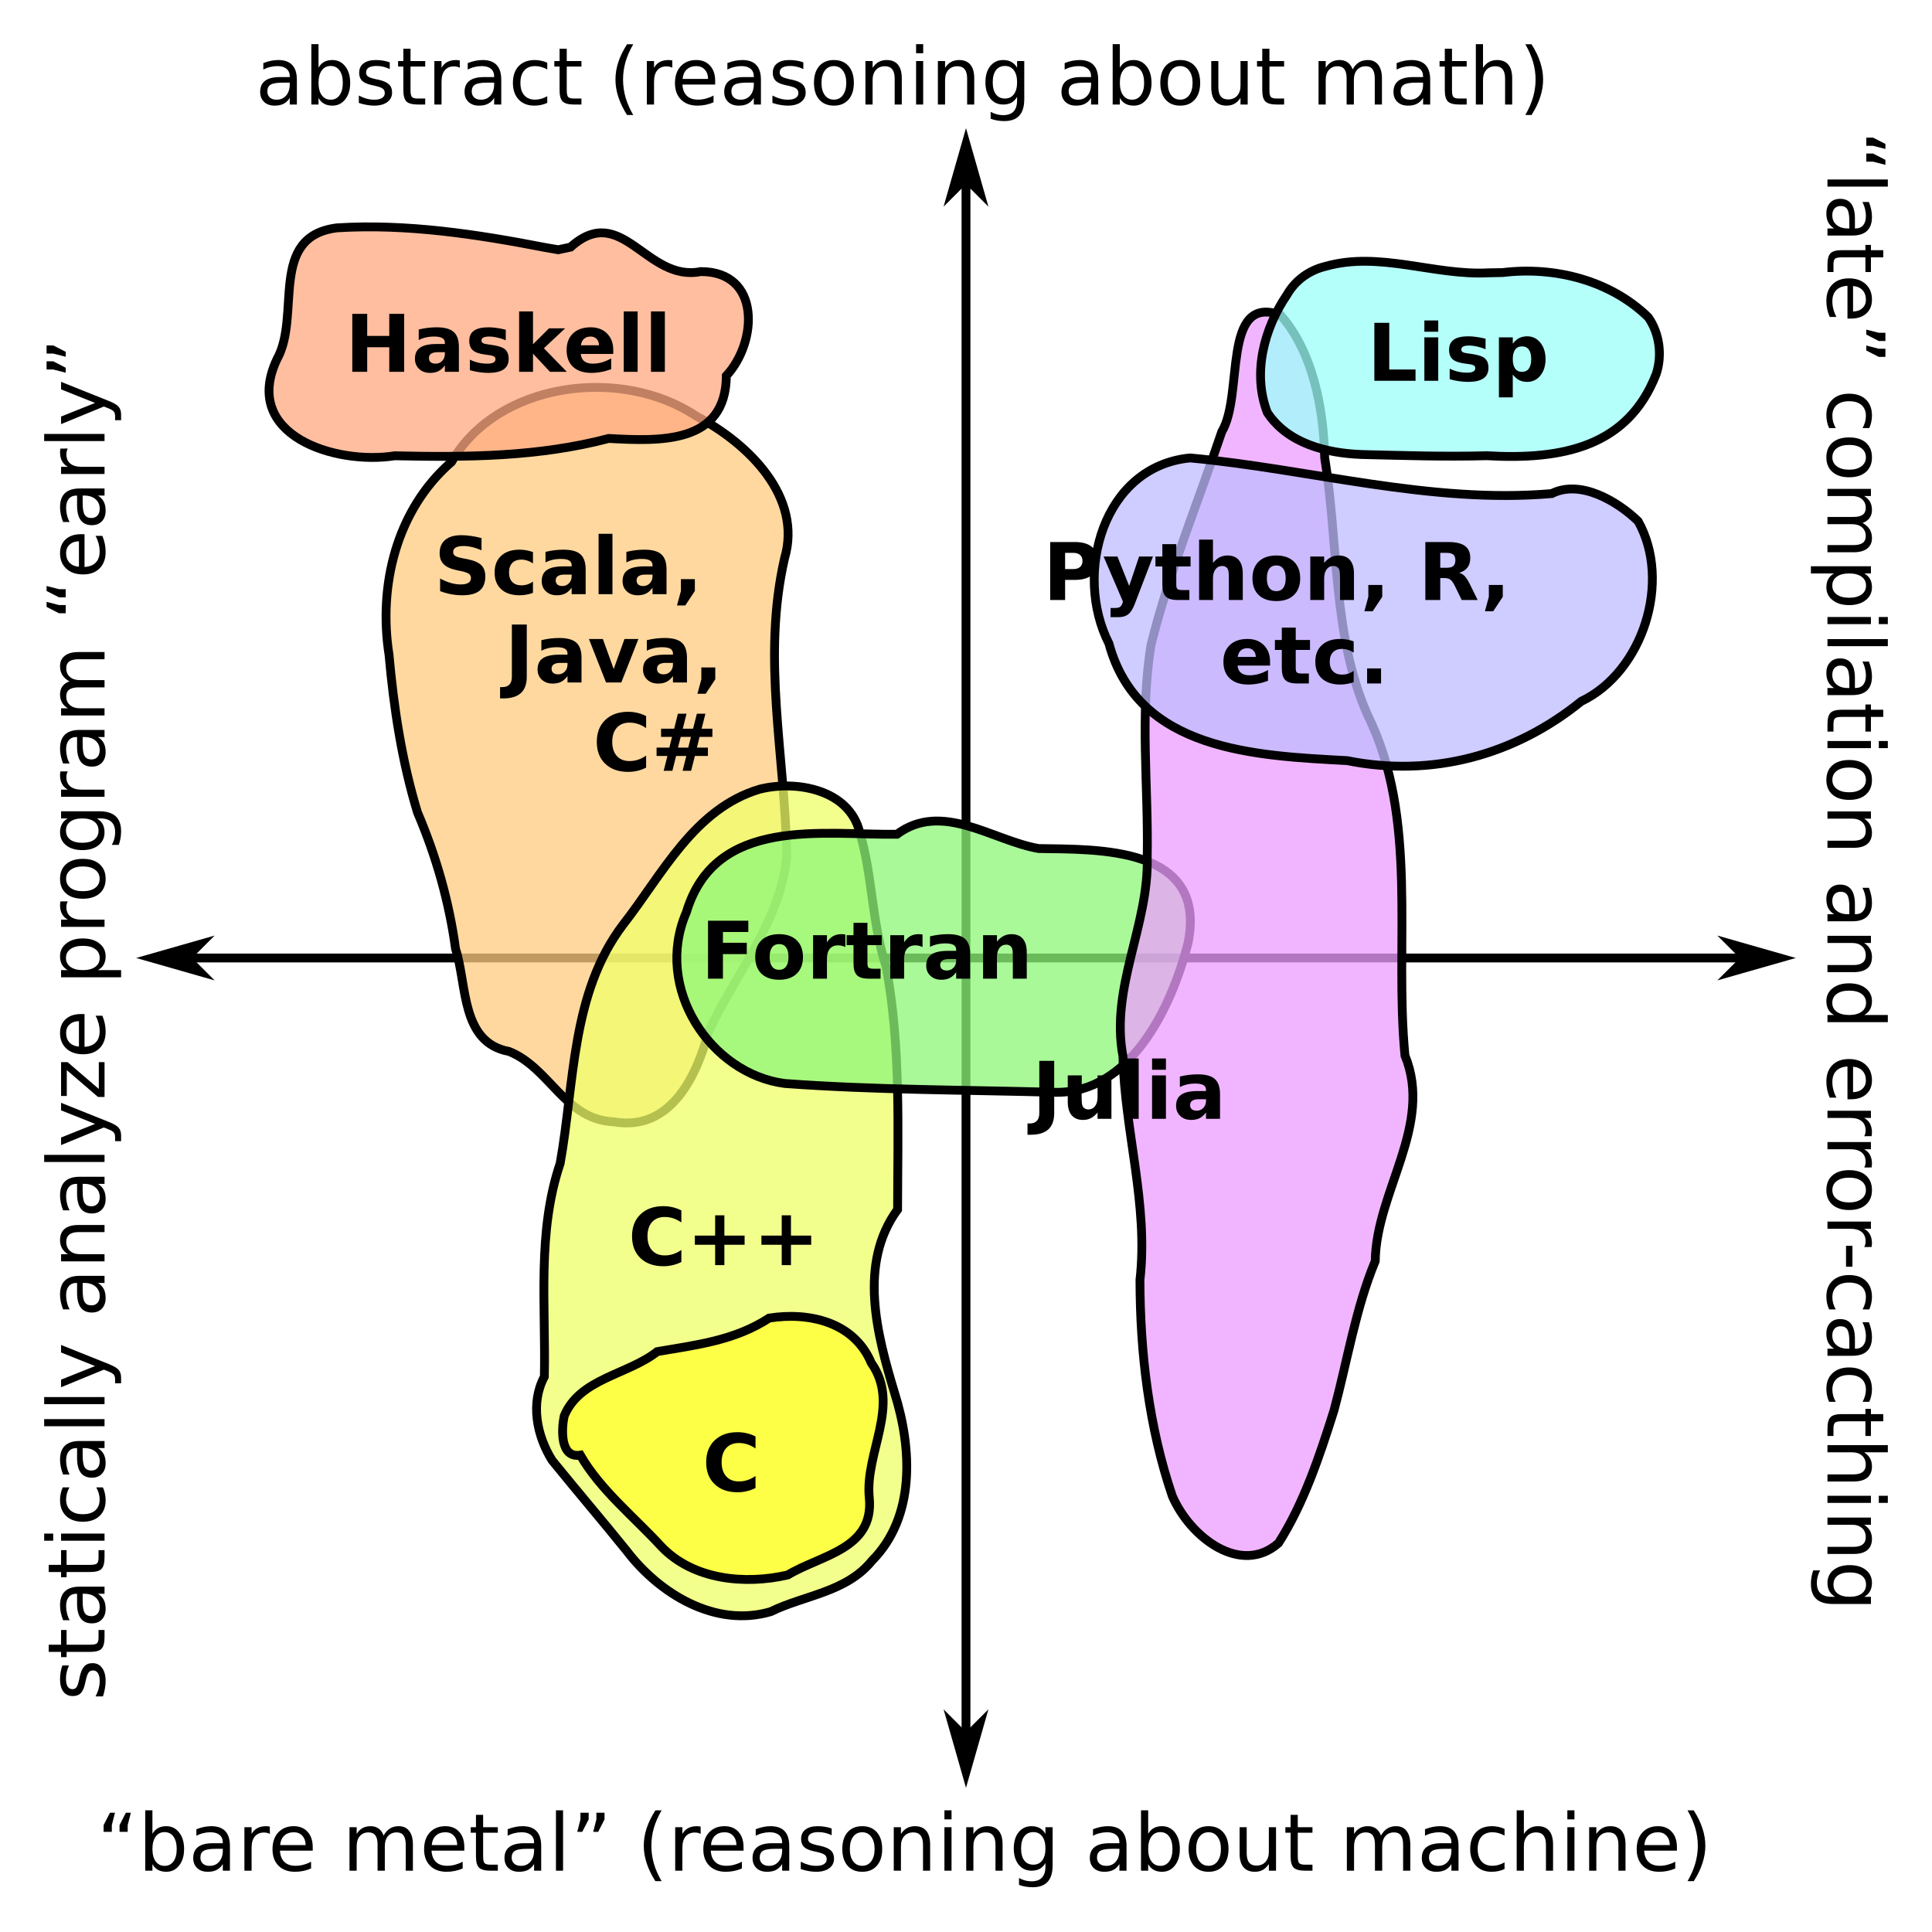
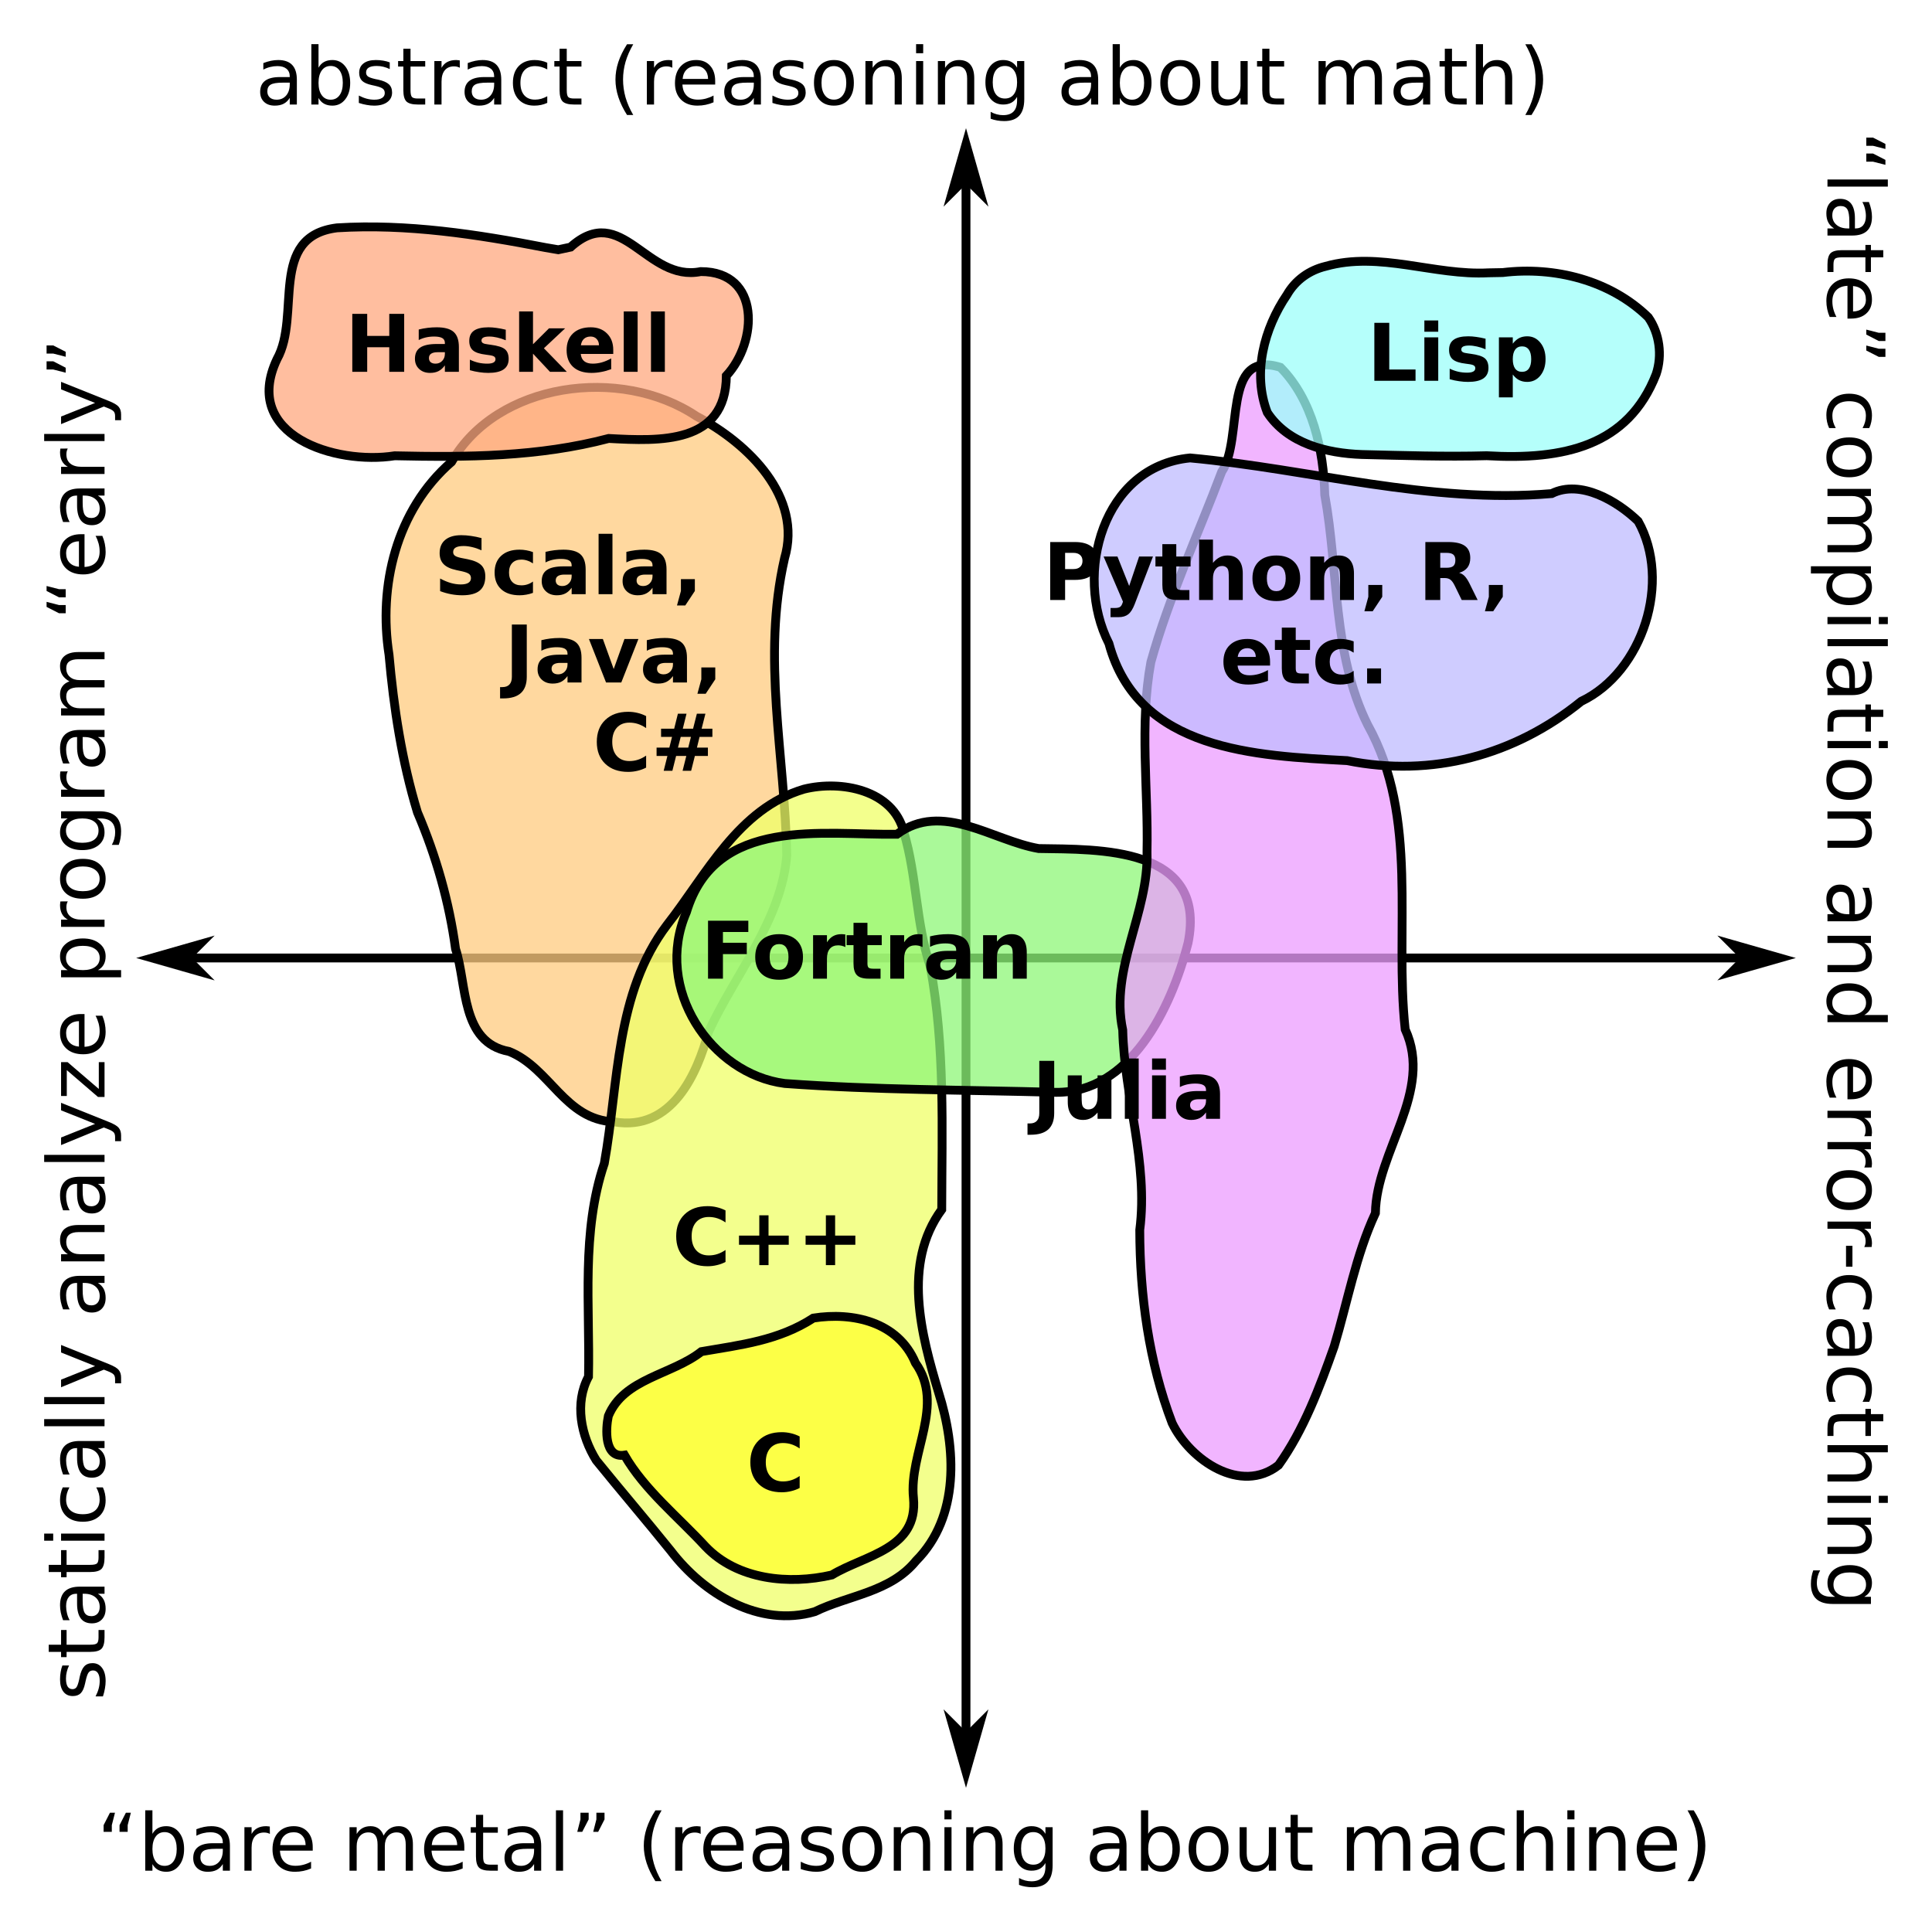
<svg xmlns="http://www.w3.org/2000/svg" width="437.561" height="437.42" id="svg2" version="1.1">
  <defs id="defs4">
    <marker orient="auto" refY="0" refX="0" id="Arrow1Mend" style="overflow:visible">
      <path id="path3772" d="M 0,0 L 5,-5 L -12.5,0 L 5,5 L 0,0 z" style="fill-rule:evenodd;stroke:#000000;stroke-width:1pt" transform="matrix(-0.4,0,0,-0.4,-4,0)" />
    </marker>
    <marker orient="auto" refY="0" refX="0" id="Arrow1Mstart" style="overflow:visible">
      <path id="path3769" d="M 0,0 L 5,-5 L -12.5,0 L 5,5 L 0,0 z" style="fill-rule:evenodd;stroke:#000000;stroke-width:1pt" transform="matrix(0.4,0,0,0.4,4,0)" />
    </marker>
  </defs>
  <g id="layer1" transform="translate(-131.2197,-235.3969)">
    <path style="color:#000000;fill:none;stroke:#000000;stroke-width:2;stroke-linecap:butt;stroke-linejoin:miter;stroke-miterlimit:4;stroke-opacity:1;stroke-dasharray:none;stroke-dashoffset:0;marker:none;marker-start:url(#Arrow1Mstart);marker-end:url(#Arrow1Mend);visibility:visible;display:inline;overflow:visible;enable-background:accumulate" d="M 350,268.362 L 350,636.362" id="path4389" />
    <path style="color:#000000;fill:none;stroke:#000000;stroke-width:2;stroke-linecap:butt;stroke-linejoin:miter;stroke-miterlimit:4;stroke-opacity:1;stroke-dasharray:none;stroke-dashoffset:0;marker:none;marker-start:url(#Arrow1Mstart);marker-end:url(#Arrow1Mend);visibility:visible;display:inline;overflow:visible;enable-background:accumulate" d="M 166,452.362 L 534,452.362" id="path4391" />
    <text xml:space="preserve" style="font-size:36px;font-style:normal;font-variant:normal;font-weight:normal;font-stretch:normal;text-align:center;line-height:105%;letter-spacing:0px;word-spacing:0px;text-anchor:middle;fill:#000000;fill-opacity:1;stroke:none;font-family:DejaVu Sans;-inkscape-font-specification:Sans" x="349.513" y="643.25" id="text4763">
      <tspan id="tspan4765" x="349.513" y="643.25" />
    </text>
    <text xml:space="preserve" style="font-size:18px;font-style:normal;font-variant:normal;font-weight:normal;font-stretch:normal;text-align:center;line-height:105%;letter-spacing:0px;word-spacing:0px;text-anchor:middle;fill:#000000;fill-opacity:1;stroke:none;font-family:DejaVu Sans;-inkscape-font-specification:Sans" x="348.503" y="642.24" id="text4767">
      <tspan id="tspan4769" x="348.503" y="642.24" />
    </text>
    <text xml:space="preserve" style="font-size:18px;font-style:normal;font-variant:normal;font-weight:normal;font-stretch:normal;text-align:center;line-height:105%;letter-spacing:0px;word-spacing:0px;text-anchor:middle;fill:#000000;fill-opacity:1;stroke:none;font-family:DejaVu Sans;-inkscape-font-specification:Sans" x="350.378" y="659.073" id="text4771">
      <tspan id="tspan4773" x="350.378" y="659.073">“bare metal” (reasoning about machine)</tspan>
    </text>
    <text xml:space="preserve" style="font-size:18px;font-style:normal;font-variant:normal;font-weight:normal;font-stretch:normal;text-align:center;line-height:105%;letter-spacing:0px;word-spacing:0px;text-anchor:middle;fill:#000000;fill-opacity:1;stroke:none;font-family:DejaVu Sans;-inkscape-font-specification:Sans" x="349.965" y="259.073" id="text4775">
      <tspan id="tspan4777" x="349.965" y="259.073">abstract (reasoning about math)</tspan>
    </text>
    <text xml:space="preserve" style="font-size:18px;font-style:normal;font-variant:normal;font-weight:normal;font-stretch:normal;text-align:center;line-height:105%;letter-spacing:0px;word-spacing:0px;text-anchor:middle;fill:#000000;fill-opacity:1;stroke:none;font-family:DejaVu Sans;-inkscape-font-specification:Sans" x="-451.984" y="154.896" id="text4779" transform="matrix(0,-1,1,0,0,0)">
      <tspan id="tspan4781" x="-451.984" y="154.896">statically analyze program “early”</tspan>
    </text>
    <g id="g4866" transform="translate(20,0)">
      <text transform="matrix(0,1,-1,0,0,0)" id="text4783" y="-525.104" x="452.687" style="font-size:18px;font-style:normal;font-variant:normal;font-weight:normal;font-stretch:normal;text-align:center;line-height:105%;letter-spacing:0px;word-spacing:0px;text-anchor:middle;fill:#000000;fill-opacity:1;stroke:none;font-family:DejaVu Sans;-inkscape-font-specification:Sans" xml:space="preserve">
        <tspan y="-525.104" x="452.687" id="tspan4785">“late” compilation and error-cacthing</tspan>
      </text>
    </g>
    <path style="color:#000000;fill:#ffcc81;fill-opacity:0.756;fill-rule:nonzero;stroke:#000000;stroke-width:2;stroke-linecap:butt;stroke-linejoin:miter;stroke-miterlimit:4;stroke-opacity:1;stroke-dasharray:none;stroke-dashoffset:0;marker:none;visibility:visible;display:inline;overflow:visible;enable-background:accumulate" d="M 219.325,383.671 C 216.905,368.225 220.849,350.978 233.504,339.987 C 243.754,322.064 271.711,318.128 288.931,329.645 C 300.947,335.969 312.962,348.039 308.909,361.833 C 303.711,384.518 308.986,406.295 309.406,429.086 C 308.277,443.715 297.606,456.192 291.674,469.116 C 289.157,478.578 283.369,491.712 270.299,489.479 C 259.068,489.006 255.855,477.275 246.51,473.53 C 235.52,471.503 237.041,458.389 234.393,450.303 C 232.955,439.67 230.006,429.308 225.762,419.37 C 222.223,407.729 220.399,395.703 219.325,383.671 z" id="path4936" />
    <text xml:space="preserve" style="font-size:18px;font-style:normal;font-variant:normal;font-weight:bold;font-stretch:normal;text-align:start;line-height:105%;letter-spacing:0px;word-spacing:0px;text-anchor:start;fill:#000000;fill-opacity:1;stroke:none;font-family:DejaVu Sans;-inkscape-font-specification:Sans Bold" x="229.492" y="369.964" id="text4793">
      <tspan id="tspan4795" x="229.492" y="369.964">Scala,</tspan>
    </text>
    <text id="text4799" y="389.964" x="245.492" style="font-size:18px;font-style:normal;font-variant:normal;font-weight:bold;font-stretch:normal;text-align:start;line-height:105%;letter-spacing:0px;word-spacing:0px;text-anchor:start;fill:#000000;fill-opacity:1;stroke:none;font-family:DejaVu Sans;-inkscape-font-specification:Sans Bold" xml:space="preserve">
      <tspan y="389.964" x="245.492" id="tspan4801">Java,</tspan>
    </text>
-     <path style="color:#000000;fill:#efff69;fill-opacity:0.756;stroke:#000000;stroke-width:2;stroke-linecap:butt;stroke-linejoin:miter;stroke-miterlimit:4;stroke-opacity:1;stroke-dasharray:none;stroke-dashoffset:0;marker:none;visibility:visible;display:inline;overflow:visible;enable-background:accumulate" d="M 254.505,547.185 C 254.851,531.054 252.823,514.47 258.086,498.879 C 261.353,480.633 260.56,460.338 272.303,444.852 C 281.213,433.48 288.399,418.535 303.309,414.121 C 311.678,412.045 323.535,414.238 325.918,423.844 C 328.885,433.795 328.628,444.416 331.91,454.296 C 335.279,472.438 334.537,490.971 334.505,509.328 C 325.548,521.572 329.826,537.626 333.829,550.882 C 337.755,563.347 338.623,578.908 328.683,588.897 C 322.872,596.031 313.42,596.665 305.762,600.408 C 293.233,604.084 280.582,596.384 273.157,586.646 C 267.602,579.748 261.816,573.002 256.262,566.138 C 252.797,560.587 251.29,553.201 254.505,547.185 z" id="path4944" />
+     <path style="color:#000000;fill:#efff69;fill-opacity:0.756;stroke:#000000;stroke-width:2;stroke-linecap:butt;stroke-linejoin:miter;stroke-miterlimit:4;stroke-opacity:1;stroke-dasharray:none;stroke-dashoffset:0;marker:none;visibility:visible;display:inline;overflow:visible;enable-background:accumulate" d="M 264.505,547.185 C 264.851,531.054 262.823,514.47 268.086,498.879 C 271.353,480.633 270.56,460.338 282.303,444.852 C 291.213,433.48 298.399,418.535 313.309,414.121 C 321.678,412.045 333.535,414.238 335.918,423.844 C 338.885,433.795 338.628,444.416 341.91,454.296 C 345.279,472.438 344.537,490.971 344.505,509.328 C 335.548,521.572 339.826,537.626 343.829,550.882 C 347.755,563.347 348.623,578.908 338.683,588.897 C 332.872,596.031 323.42,596.665 315.762,600.408 C 303.233,604.084 290.582,596.384 283.157,586.646 C 277.602,579.748 271.816,573.002 266.262,566.138 C 262.797,560.587 261.29,553.201 264.505,547.185 z" id="path4944" />
    <path style="color:#000000;fill:#8ff778;fill-opacity:0.756;fill-rule:nonzero;stroke:#000000;stroke-width:2;stroke-linecap:butt;stroke-linejoin:miter;stroke-miterlimit:4;stroke-opacity:1;stroke-dasharray:none;stroke-dashoffset:0;marker:none;visibility:visible;display:inline;overflow:visible;enable-background:accumulate" d="M 334.355,424.337 C 317.723,424.59 293.267,420.066 286.678,441.983 C 279.151,459.314 292.303,478.635 308.937,480.782 C 329.38,482.281 349.906,482.22 370.393,482.789 C 387.101,482.902 396.431,464.048 400.295,448.934 C 404.714,426.948 379.865,427.806 366.455,427.575 C 355.965,425.766 344.621,416.748 334.355,424.337 z" id="path4983" />
-     <text xml:space="preserve" style="font-size:18px;font-style:normal;font-variant:normal;font-weight:bold;font-stretch:normal;text-align:start;line-height:105%;letter-spacing:0px;word-spacing:0px;text-anchor:start;fill:#000000;fill-opacity:1;stroke:none;font-family:DejaVu Sans;-inkscape-font-specification:Sans Bold" x="273.472" y="521.926" id="text4805">
-       <tspan id="tspan4807" x="273.472" y="521.926">C++</tspan>
+     <text xml:space="preserve" style="font-size:18px;font-style:normal;font-variant:normal;font-weight:bold;font-stretch:normal;text-align:start;line-height:105%;letter-spacing:0px;word-spacing:0px;text-anchor:start;fill:#000000;fill-opacity:1;stroke:none;font-family:DejaVu Sans;-inkscape-font-specification:Sans Bold" x="283.472" y="521.926" id="text4805">
+       <tspan id="tspan4807" x="283.472" y="521.926">C++</tspan>
    </text>
    <path style="color:#000000;fill:#ffa981;fill-opacity:0.756;stroke:#000000;stroke-width:2;stroke-linecap:butt;stroke-linejoin:miter;stroke-miterlimit:4;stroke-opacity:1;stroke-dasharray:none;stroke-dashoffset:0;marker:none;visibility:visible;display:inline;overflow:visible;enable-background:accumulate" d="M 254.791,291.47 C 239.219,288.447 223.372,286.023 207.546,287 C 191.857,288.962 199.492,306.882 193.943,316.758 C 185.804,334.025 207.218,340.741 220.614,338.624 C 236.868,338.988 253.237,338.886 269.084,334.7 C 280.658,335.324 295.597,336.042 295.725,320.496 C 302.806,312.861 303.585,296.897 289.933,296.904 C 277.577,299.39 272.103,280.899 260.44,291.366 L 257.658,291.96 L 254.791,291.47 z" id="path4870" />
    <text id="text4817" y="319.602" x="209.353" style="font-size:18px;font-style:normal;font-variant:normal;font-weight:bold;font-stretch:normal;text-align:start;line-height:105%;letter-spacing:0px;word-spacing:0px;text-anchor:start;fill:#000000;fill-opacity:1;stroke:none;font-family:DejaVu Sans;-inkscape-font-specification:Sans Bold" xml:space="preserve">
      <tspan y="319.602" x="209.353" id="tspan4819">Haskell</tspan>
    </text>
    <text xml:space="preserve" style="font-size:18px;font-style:normal;font-variant:normal;font-weight:bold;font-stretch:normal;text-align:start;line-height:105%;letter-spacing:0px;word-spacing:0px;text-anchor:start;fill:#000000;fill-opacity:1;stroke:none;font-family:DejaVu Sans;-inkscape-font-specification:Sans Bold" x="265.492" y="409.964" id="text4971">
      <tspan id="tspan4973" x="265.492" y="409.964">C#</tspan>
    </text>
    <text xml:space="preserve" style="font-size:18px;font-style:normal;font-variant:normal;font-weight:bold;font-stretch:normal;text-align:center;line-height:105%;letter-spacing:0px;word-spacing:0px;text-anchor:middle;fill:#000000;fill-opacity:1;stroke:none;font-family:DejaVu Sans;-inkscape-font-specification:Sans Bold" x="343.209" y="457.042" id="text4979">
      <tspan id="tspan4981" x="343.209" y="457.042">Fortran</tspan>
    </text>
-     <path style="color:#000000;fill:#ec9eff;fill-opacity:0.756;fill-rule:nonzero;stroke:#000000;stroke-width:2;stroke-linecap:butt;stroke-linejoin:miter;stroke-miterlimit:4;stroke-opacity:1;stroke-dasharray:none;stroke-dashoffset:0;marker:none;visibility:visible;display:inline;overflow:visible;enable-background:accumulate" d="M 449.417,474.449 C 446.946,448.77 452.63,420.847 440.921,397.264 C 432.978,379.317 434.375,358.41 431.233,339.051 C 430.991,327.64 428.483,314.979 421.21,306.717 C 407.79,301.973 412.973,324.868 407.927,333.181 C 402.539,349.233 396.037,364.853 391.914,381.388 C 389.304,397.25 391.351,413.505 391.039,429.49 C 391.483,444.891 382.604,459.049 385.546,474.615 C 385.919,491.606 391.352,508.173 389.399,525.287 C 389.427,541.85 391.448,558.741 396.719,574.2 C 400.757,583.607 412.28,592.361 420.774,584.879 C 426.453,576.007 430.065,565.236 433.361,554.774 C 436.394,543.5 438.237,531.735 442.682,521.015 C 442.891,505.228 455.879,490.229 449.417,474.449 z" id="path4961" />
+     <path style="color:#000000;fill:#ec9eff;fill-opacity:0.756;fill-rule:nonzero;stroke:#000000;stroke-width:2;stroke-linecap:butt;stroke-linejoin:miter;stroke-miterlimit:4;stroke-opacity:1;stroke-dasharray:none;stroke-dashoffset:0;marker:none;visibility:visible;display:inline;overflow:visible;enable-background:accumulate" d="M 449.468,468.524 C 446.992,445.57 452.686,420.611 440.958,399.531 C 433.002,383.489 434.401,364.802 431.254,347.498 C 431.012,337.298 428.5,325.98 421.215,318.595 C 407.773,314.355 412.965,334.82 407.911,342.25 C 402.514,356.598 396.001,370.56 391.872,385.34 C 389.258,399.519 391.308,414.048 390.996,428.337 C 391.44,442.103 382.547,454.758 385.493,468.672 C 385.866,483.859 391.309,498.668 389.353,513.965 C 389.381,528.77 391.404,543.868 396.684,557.686 C 400.728,566.095 412.27,573.92 420.779,567.232 C 426.466,559.301 430.084,549.674 433.386,540.322 C 436.424,530.245 438.27,519.729 442.722,510.147 C 442.932,496.036 455.94,482.629 449.468,468.524 z" id="path4961" />
    <path style="color:#000000;fill:#c0bcff;fill-opacity:0.756;stroke:#000000;stroke-width:2;stroke-linecap:butt;stroke-linejoin:miter;stroke-miterlimit:4;stroke-opacity:1;stroke-dasharray:none;stroke-dashoffset:0;marker:none;visibility:visible;display:inline;overflow:visible;enable-background:accumulate" d="M 482.648,347.185 C 455.021,349.561 427.962,341.63 400.755,339.112 C 381.012,341.012 374.322,365.338 382.37,381.141 C 388.952,405.492 415.638,406.557 436.331,407.665 C 455.505,411.521 474.249,406.475 489.337,394.239 C 503.363,387.542 509.84,366.996 502.222,353.44 C 497.572,348.947 489.187,343.913 482.648,347.185 z" id="path4924" />
    <path style="color:#000000;fill:#9efffa;fill-opacity:0.756;stroke:#000000;stroke-width:2;stroke-linecap:butt;stroke-linejoin:miter;stroke-miterlimit:4;stroke-opacity:1;stroke-dasharray:none;stroke-dashoffset:0;marker:none;visibility:visible;display:inline;overflow:visible;enable-background:accumulate" d="M 468.363,297.185 C 456.018,297.853 443.686,292.244 431.448,295.712 C 427.75,296.601 424.6,298.844 422.701,302.149 C 417.511,309.776 414.811,319.939 418.242,328.822 C 422.862,335.879 431.722,338.058 439.658,338.334 C 449.08,338.555 458.5,338.874 467.925,338.609 C 485.283,339.615 499.945,336.489 506.313,320.116 C 507.73,315.882 507.072,310.898 504.526,307.259 C 495.933,298.863 483.285,295.703 471.555,297.126 C 470.491,297.156 469.427,297.168 468.363,297.185 z" id="path4995" />
    <text xml:space="preserve" style="font-size:18px;font-style:normal;font-variant:normal;font-weight:bold;font-stretch:normal;text-align:center;line-height:105%;letter-spacing:0px;word-spacing:0px;text-anchor:middle;fill:#000000;fill-opacity:1;stroke:none;font-family:DejaVu Sans;-inkscape-font-specification:Sans Bold" x="442.347" y="371.284" id="text4823">
      <tspan id="tspan4825" x="442.347" y="371.284">Python, R,</tspan>
      <tspan x="442.347" y="390.184" id="tspan4922">etc.</tspan>
    </text>
    <text id="text4837" y="488.791" x="440.276" style="font-size:18px;font-style:normal;font-variant:normal;font-weight:bold;font-stretch:normal;text-align:end;line-height:105%;letter-spacing:0px;word-spacing:0px;text-anchor:end;fill:#000000;fill-opacity:1;stroke:none;font-family:DejaVu Sans;-inkscape-font-specification:Sans Bold" xml:space="preserve">
      <tspan y="488.791" x="440.276" id="tspan4839">Julia</tspan>
    </text>
    <text xml:space="preserve" style="font-size:18px;font-style:normal;font-variant:normal;font-weight:bold;font-stretch:normal;text-align:start;line-height:105%;letter-spacing:0px;word-spacing:0px;text-anchor:start;fill:#000000;fill-opacity:1;stroke:none;font-family:DejaVu Sans;-inkscape-font-specification:Sans Bold" x="440.828" y="321.641" id="text4991">
      <tspan id="tspan4993" x="440.828" y="321.641">Lisp</tspan>
    </text>
-     <path style="color:#000000;fill:#ffff30;fill-opacity:0.757;fill-rule:nonzero;stroke:#000000;stroke-width:2;stroke-linecap:butt;stroke-linejoin:miter;stroke-miterlimit:4;stroke-opacity:1;stroke-dasharray:none;stroke-dashoffset:0;marker:none;visibility:visible;display:inline;overflow:visible;enable-background:accumulate" d="M 262.648,564.96 C 267.197,572.844 274.814,578.93 281.017,585.674 C 288.224,593.227 299.958,594.334 309.625,592.097 C 317.148,587.558 329.185,586.27 328.102,574.673 C 327.025,564.402 335.332,553.628 328.541,544.059 C 324.621,534.734 314.363,532.513 305.43,533.915 C 297.554,539.028 288.946,539.984 280.068,541.514 C 273.348,546.795 262.509,547.564 258.996,556.1 C 258.376,559.06 258.029,565.704 262.648,564.96 z" id="path3029" />
-     <text id="text4811" y="573.117" x="290.266" style="font-size:18px;font-style:normal;font-variant:normal;font-weight:bold;font-stretch:normal;text-align:start;line-height:105%;letter-spacing:0px;word-spacing:0px;text-anchor:start;fill:#000000;fill-opacity:1;stroke:none;font-family:DejaVu Sans;-inkscape-font-specification:Sans Bold" xml:space="preserve">
-       <tspan y="573.117" x="290.266" id="tspan4813">C</tspan>
+     <path style="color:#000000;fill:#ffff30;fill-opacity:0.757;fill-rule:nonzero;stroke:#000000;stroke-width:2;stroke-linecap:butt;stroke-linejoin:miter;stroke-miterlimit:4;stroke-opacity:1;stroke-dasharray:none;stroke-dashoffset:0;marker:none;visibility:visible;display:inline;overflow:visible;enable-background:accumulate" d="M 272.648,564.96 C 277.197,572.844 284.814,578.93 291.017,585.674 C 298.224,593.227 309.958,594.334 319.625,592.097 C 327.148,587.558 339.185,586.27 338.102,574.673 C 337.025,564.402 345.332,553.628 338.541,544.059 C 334.621,534.734 324.363,532.513 315.43,533.915 C 307.554,539.028 298.946,539.984 290.068,541.514 C 283.348,546.795 272.509,547.564 268.996,556.1 C 268.376,559.06 268.029,565.704 272.648,564.96 z" id="path3029" />
+     <text id="text4811" y="573.117" x="300.266" style="font-size:18px;font-style:normal;font-variant:normal;font-weight:bold;font-stretch:normal;text-align:start;line-height:105%;letter-spacing:0px;word-spacing:0px;text-anchor:start;fill:#000000;fill-opacity:1;stroke:none;font-family:DejaVu Sans;-inkscape-font-specification:Sans Bold" xml:space="preserve">
+       <tspan y="573.117" x="300.266" id="tspan4813">C</tspan>
    </text>
  </g>
</svg>
